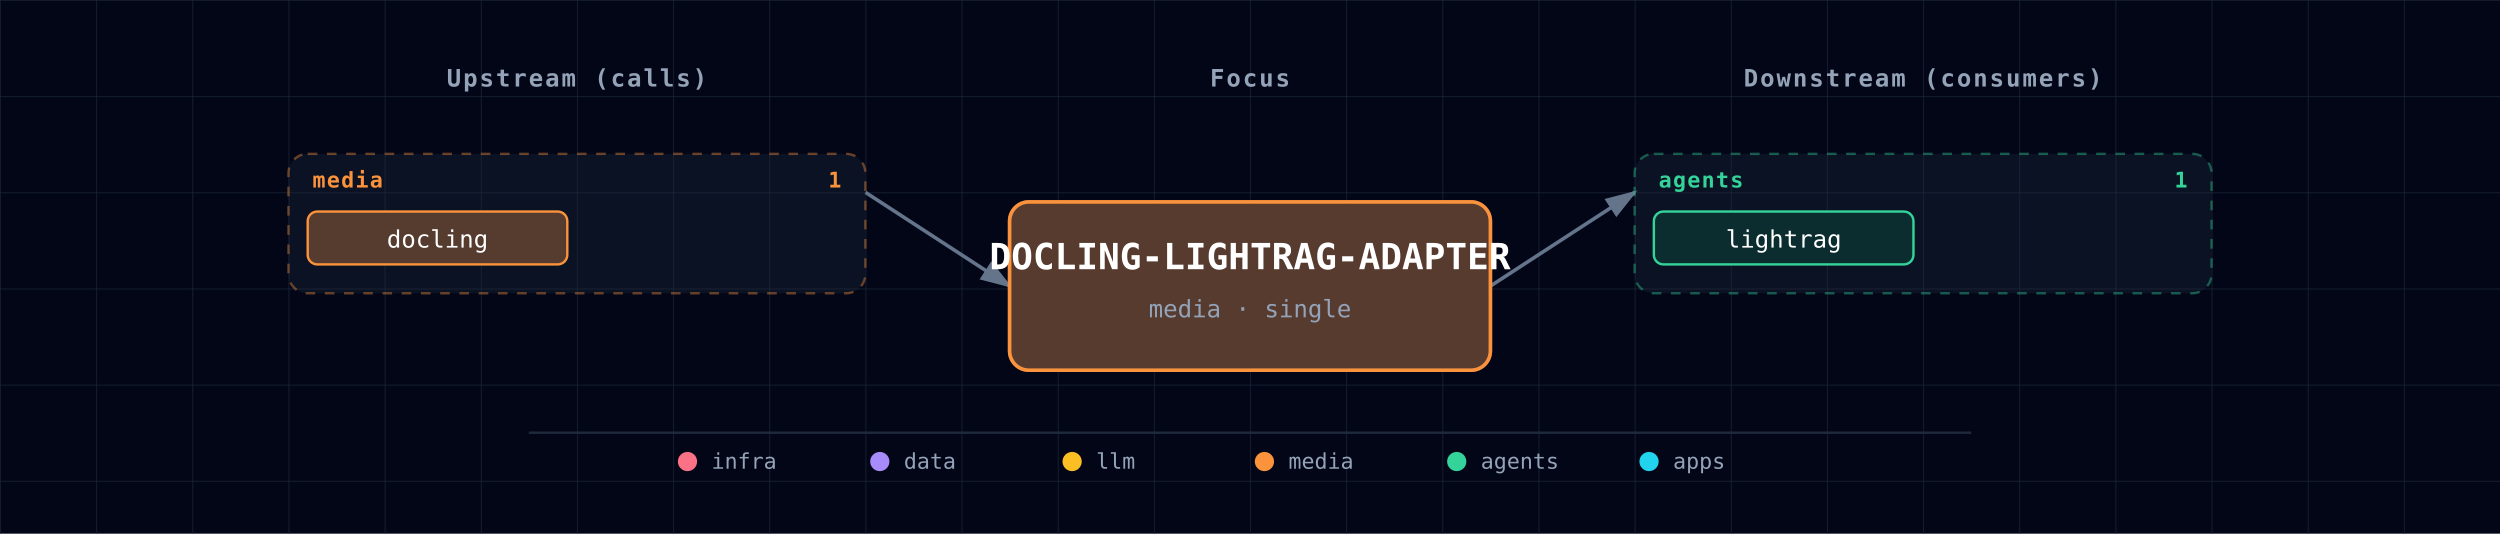
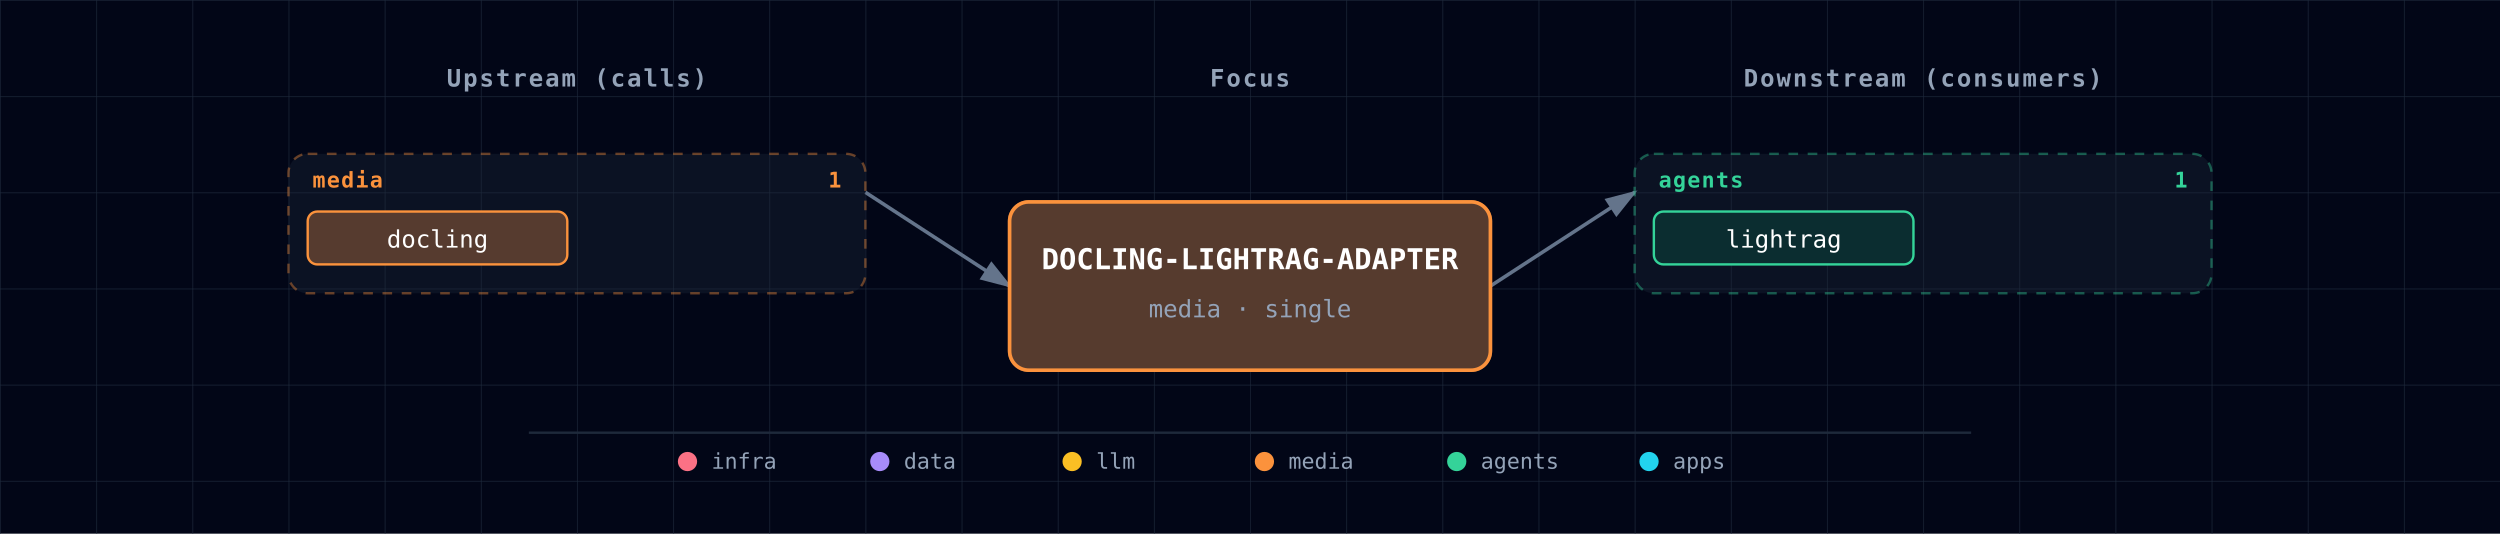
<svg xmlns="http://www.w3.org/2000/svg" viewBox="0 0 1040 222" font-family="'JetBrains Mono', 'Fira Code', Menlo, Consolas, monospace">
  <defs>
    <pattern id="grid" width="40" height="40" patternUnits="userSpaceOnUse">
      <path d="M 40 0 L 0 0 0 40" fill="none" stroke="#1e293b" stroke-width="0.5" />
    </pattern>
    <marker id="arrowhead" markerWidth="9" markerHeight="6" refX="8" refY="3" orient="auto">
      <polygon points="0 0, 9 3, 0 6" fill="#64748b" />
    </marker>
    <filter id="focus-glow" x="-50%" y="-50%" width="200%" height="200%">
      <feGaussianBlur in="SourceAlpha" stdDeviation="6" />
      <feFlood flood-color="#fb923c" flood-opacity="0.6" />
      <feComposite in2="SourceAlpha" operator="in" />
      <feMerge>
        <feMergeNode />
        <feMergeNode in="SourceGraphic" />
      </feMerge>
    </filter>
  </defs>
  <rect width="1040" height="222" fill="#020617" />
  <rect width="1040" height="222" fill="url(#grid)" />
  <text x="240" y="36" fill="#94a3b8" font-size="10" font-weight="600" text-anchor="middle" letter-spacing="0.08em">Upstream (calls)</text>
  <text x="520" y="36" fill="#94a3b8" font-size="10" font-weight="600" text-anchor="middle" letter-spacing="0.08em">Focus</text>
  <text x="800" y="36" fill="#94a3b8" font-size="10" font-weight="600" text-anchor="middle" letter-spacing="0.08em">Downstream (consumers)</text>
  <line x1="360" y1="80" x2="420" y2="119" stroke="#64748b" stroke-width="1.5" marker-end="url(#arrowhead)" />
  <line x1="620" y1="119" x2="680" y2="80" stroke="#64748b" stroke-width="1.5" marker-end="url(#arrowhead)" />
  <g>
    <g class="cluster">
      <rect x="120" y="64" width="240" height="58" rx="8" fill="rgba(30,41,59,0.35)" stroke="#fb923c" stroke-width="1" stroke-dasharray="4,4" stroke-opacity="0.4" />
      <text x="130" y="78" fill="#fb923c" font-size="9" font-weight="700" text-anchor="start" style="letter-spacing:0.06em;text-transform:uppercase;">media</text>
      <text x="350" y="78" fill="#fb923c" font-size="9" font-weight="600" text-anchor="end">1</text>
    </g>
    <g>
      <rect x="128" y="88" width="108" height="22" rx="4" fill="#0f172a" />
      <rect x="128" y="88" width="108" height="22" rx="4" fill="rgba(251, 146, 60, 0.3)" stroke="#fb923c" stroke-width="1" />
      <text x="182" y="103" fill="white" font-size="10" text-anchor="middle">docling</text>
    </g>
  </g>
  <g>
    <g class="cluster">
      <rect x="680" y="64" width="240" height="58" rx="8" fill="rgba(30,41,59,0.35)" stroke="#34d399" stroke-width="1" stroke-dasharray="4,4" stroke-opacity="0.4" />
      <text x="690" y="78" fill="#34d399" font-size="9" font-weight="700" text-anchor="start" style="letter-spacing:0.06em;text-transform:uppercase;">agents</text>
      <text x="910" y="78" fill="#34d399" font-size="9" font-weight="600" text-anchor="end">1</text>
    </g>
    <g>
      <rect x="688" y="88" width="108" height="22" rx="4" fill="#0f172a" />
      <rect x="688" y="88" width="108" height="22" rx="4" fill="rgba(6, 78, 59, 0.4)" stroke="#34d399" stroke-width="1" />
      <text x="742" y="103" fill="white" font-size="10" text-anchor="middle">lightrag</text>
    </g>
  </g>
  <g class="focus" filter="url(#focus-glow)">
    <rect x="420" y="84" width="200" height="70" rx="8" fill="#0f172a" />
    <rect x="420" y="84" width="200" height="70" rx="8" fill="rgba(251, 146, 60, 0.3)" stroke="#fb923c" stroke-width="1.5" />
-     <text x="520" y="112" fill="white" font-size="15" font-weight="700" text-anchor="middle">DOCLING-LIGHTRAG-ADAPTER</text>
+     <text x="520" y="112" fill="white" font-size="12" font-weight="700" text-anchor="middle">DOCLING-LIGHTRAG-ADAPTER</text>
    <text x="520" y="132" fill="#94a3b8" font-size="10" text-anchor="middle">media · single</text>
  </g>
  <g class="legend">
    <line x1="220" y1="180" x2="820" y2="180" stroke="#1e293b" stroke-width="1" />
    <circle cx="286" cy="192" r="4" fill="#fb7185" />
    <text x="296" y="195" fill="#94a3b8" font-size="9" font-weight="400" text-anchor="start">infra</text>
    <circle cx="366" cy="192" r="4" fill="#a78bfa" />
    <text x="376" y="195" fill="#94a3b8" font-size="9" font-weight="400" text-anchor="start">data</text>
    <circle cx="446" cy="192" r="4" fill="#fbbf24" />
    <text x="456" y="195" fill="#94a3b8" font-size="9" font-weight="400" text-anchor="start">llm</text>
    <circle cx="526" cy="192" r="4" fill="#fb923c" />
    <text x="536" y="195" fill="#94a3b8" font-size="9" font-weight="400" text-anchor="start">media</text>
    <circle cx="606" cy="192" r="4" fill="#34d399" />
    <text x="616" y="195" fill="#94a3b8" font-size="9" font-weight="400" text-anchor="start">agents</text>
    <circle cx="686" cy="192" r="4" fill="#22d3ee" />
    <text x="696" y="195" fill="#94a3b8" font-size="9" font-weight="400" text-anchor="start">apps</text>
  </g>
</svg>
